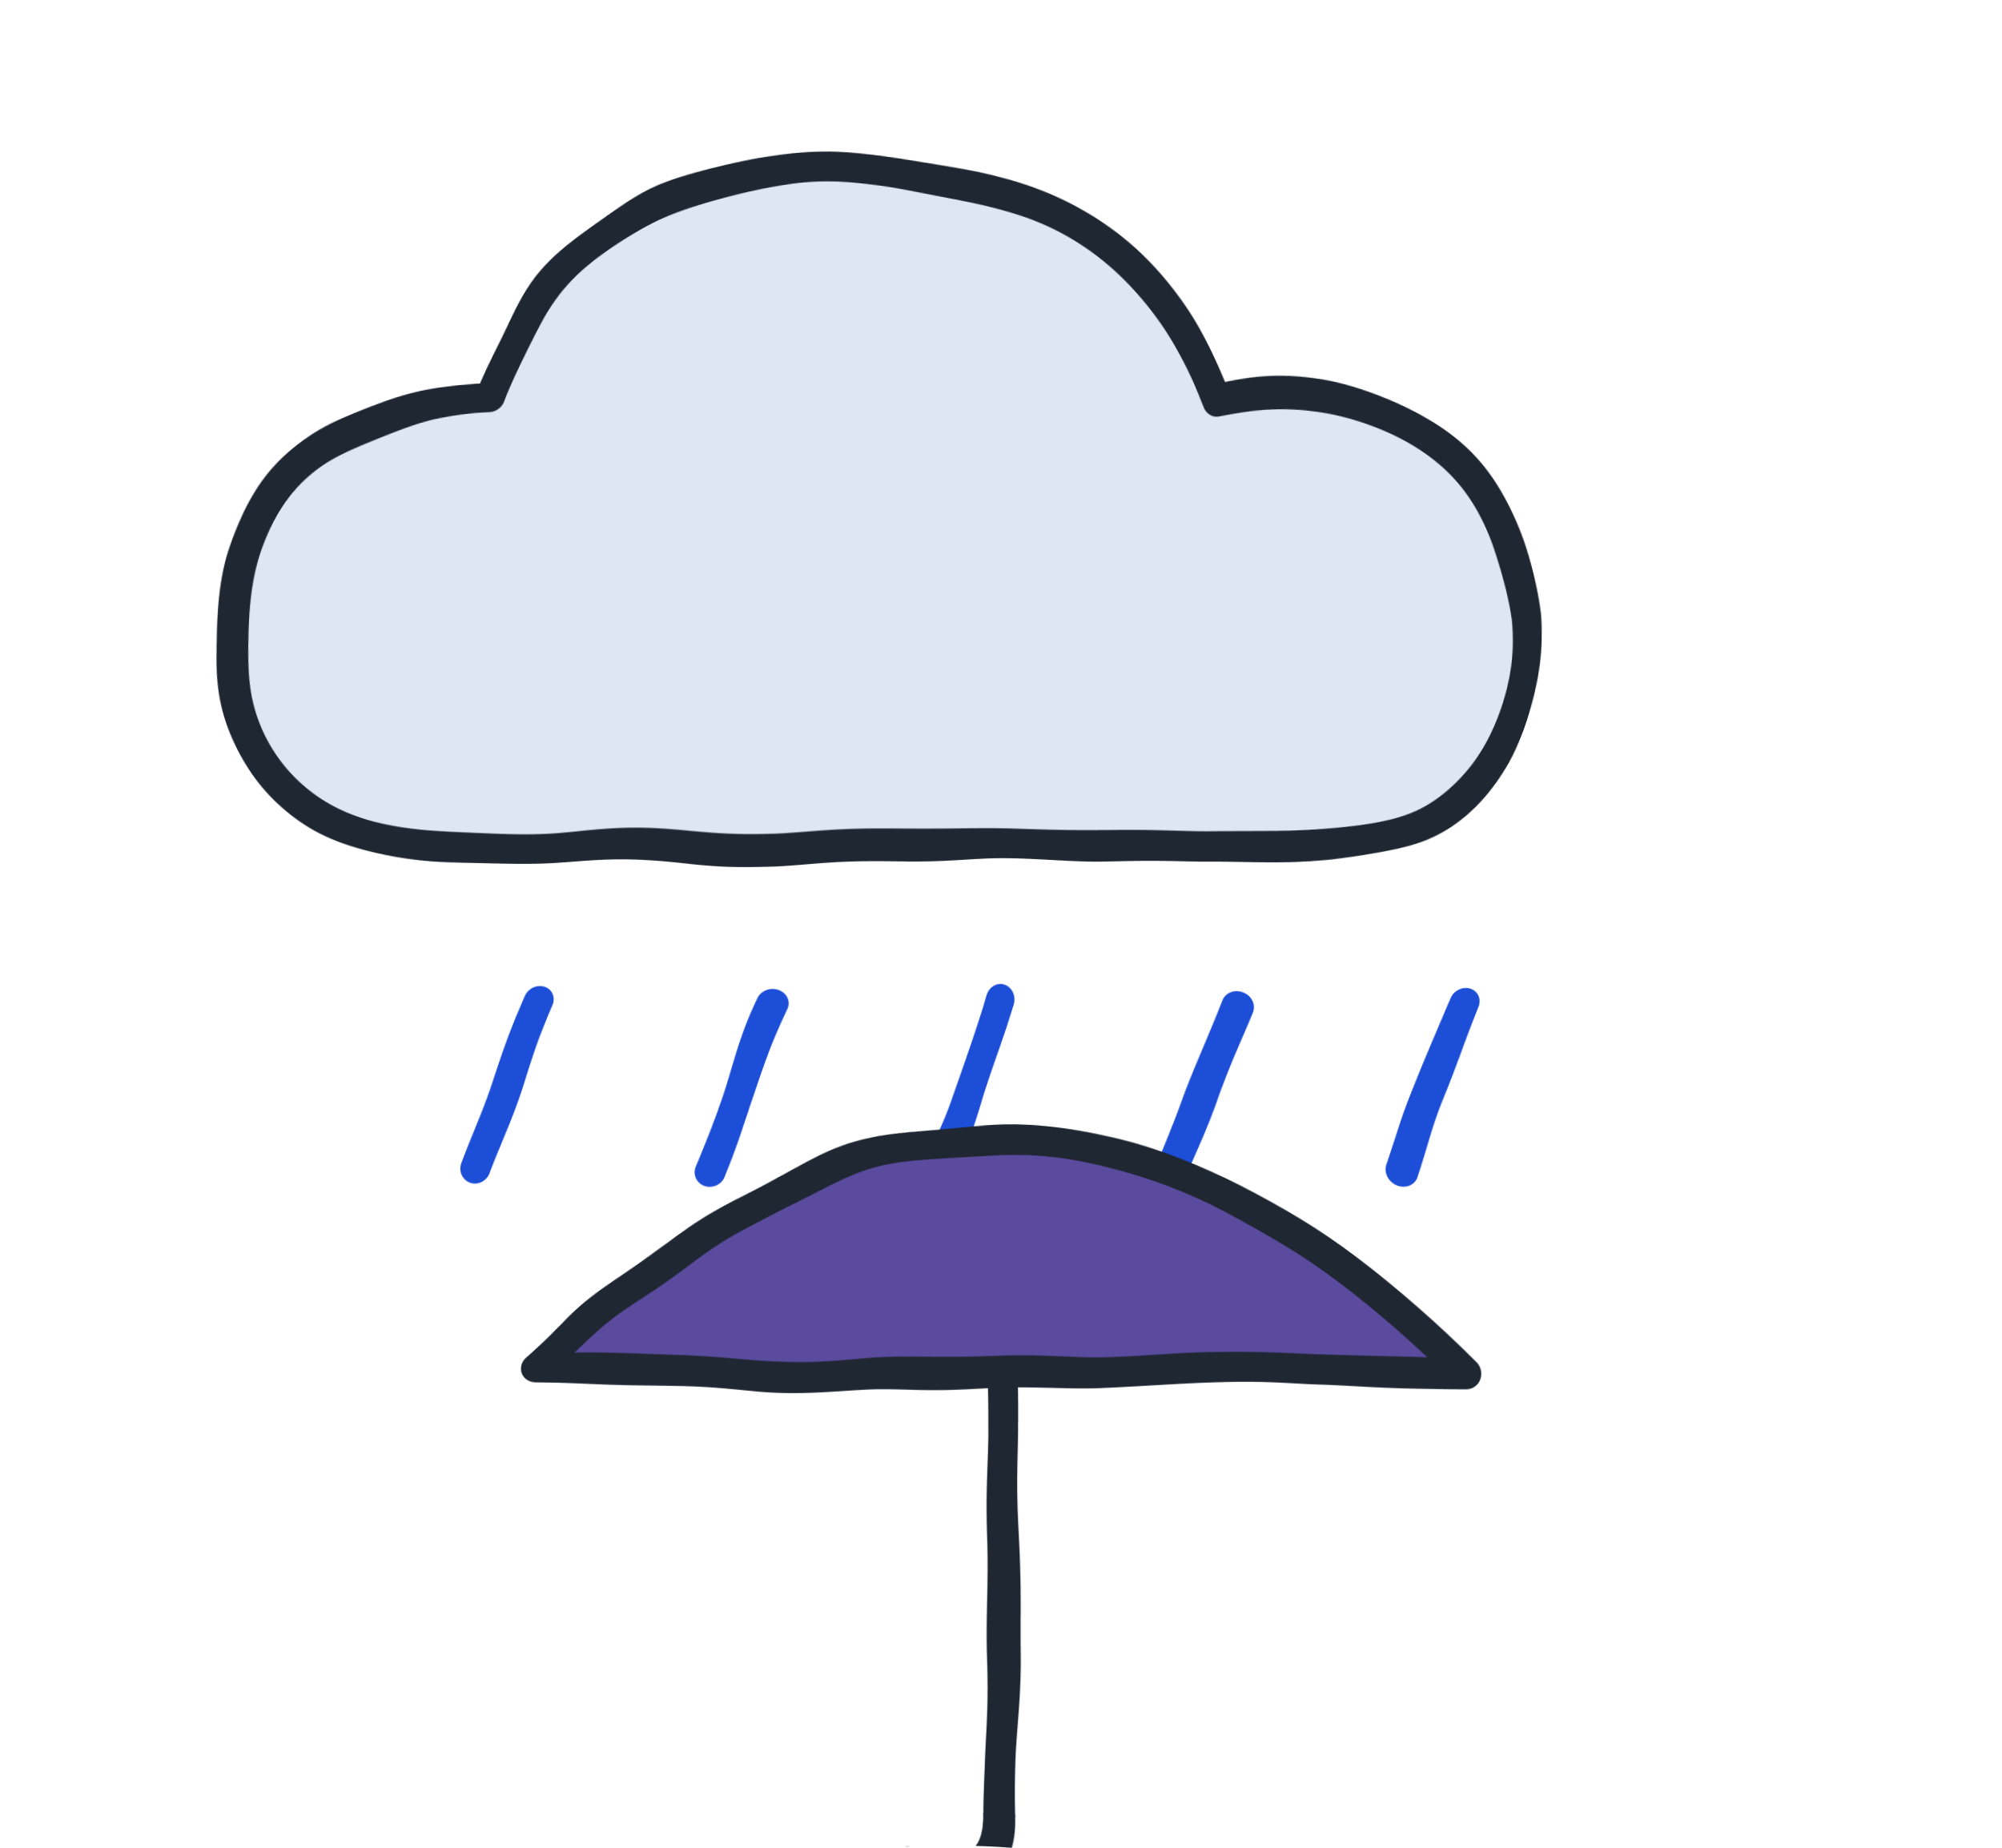
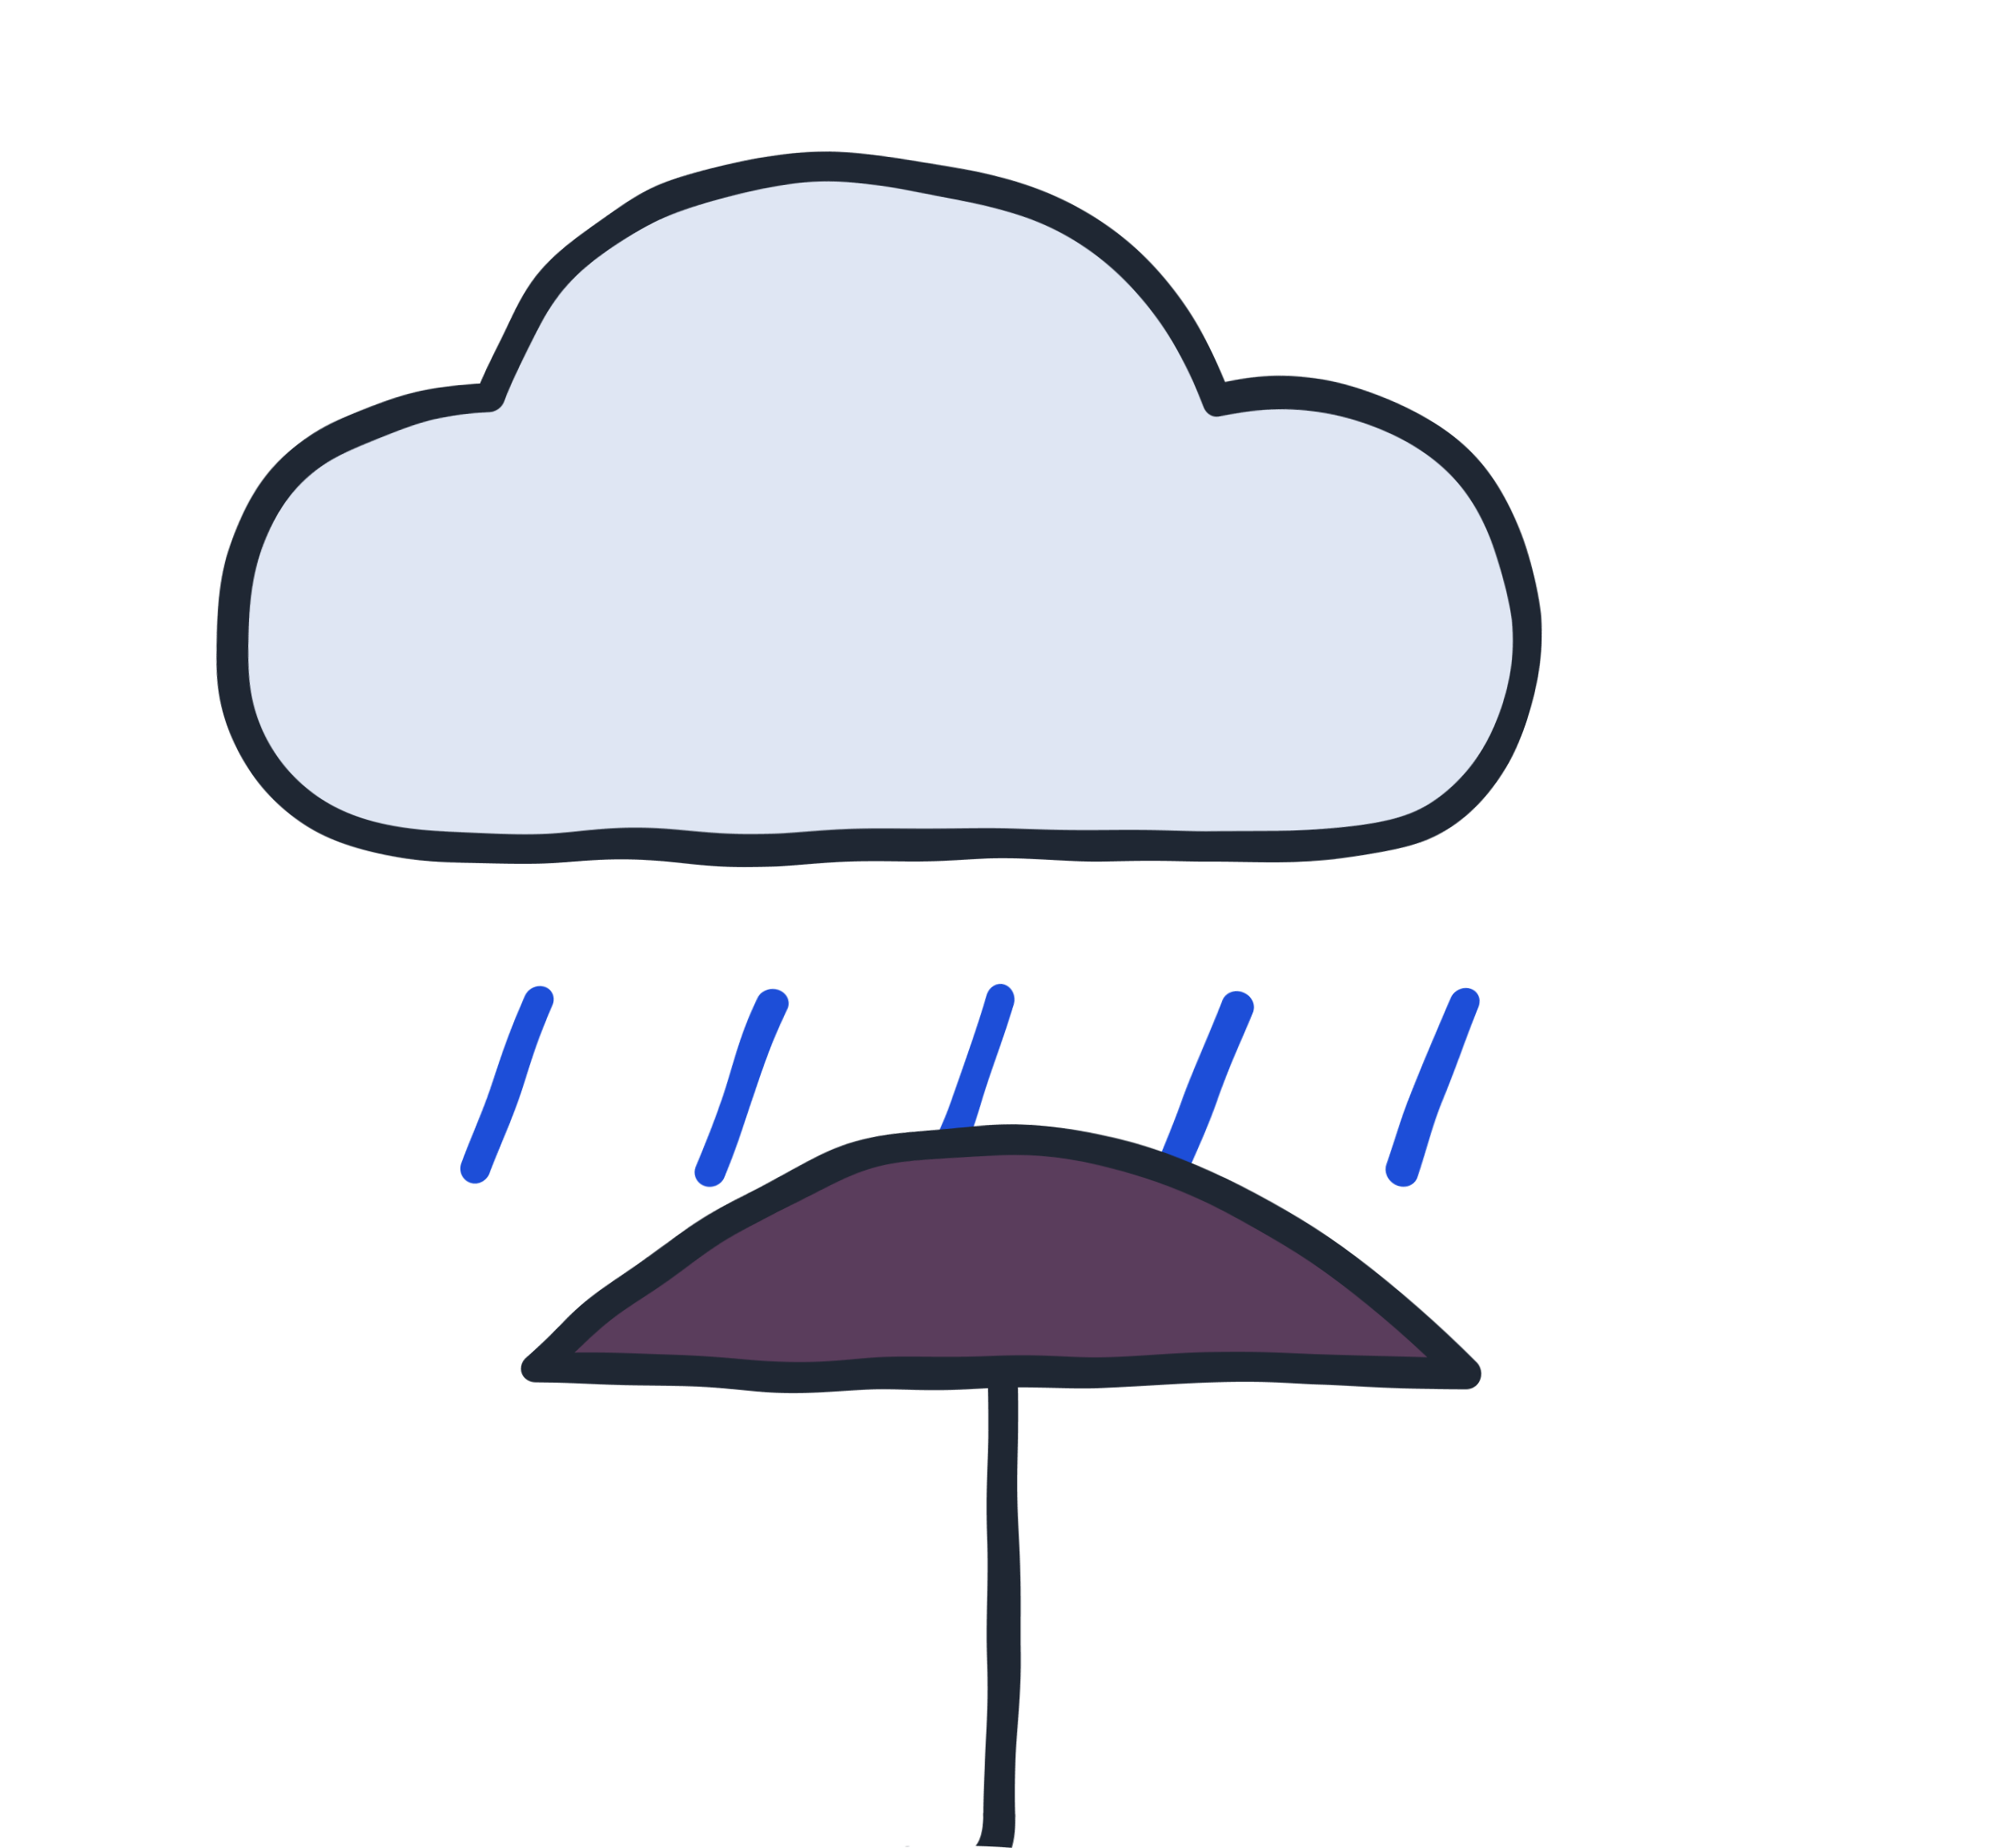
<svg xmlns="http://www.w3.org/2000/svg" viewBox="0 0 260 240" width="260" height="240">
  <defs>
    <filter id="wob" x="-5%" y="-5%" width="110%" height="110%">
      <feTurbulence type="fractalNoise" baseFrequency="0.035" numOctaves="2" seed="4" />
      <feDisplacementMap in="SourceGraphic" scale="2.6" />
    </filter>
  </defs>
  <g filter="url(#wob)" stroke-linecap="round" stroke-linejoin="round">
    <path d="M60 110 q-30 0 -30 -28 q0 -30 34 -30 q10 -32 50 -30 q34 2 44 30 q36 -4 40 28 q2 30 -32 30 Z" fill="#dfe6f3" stroke="#1f2733" stroke-width="4" />
    <path d="M70 130 l-8 22" stroke="#1d4ed8" stroke-width="4" />
    <path d="M100 130 l-8 22" stroke="#1d4ed8" stroke-width="4" />
    <path d="M130 130 l-8 22" stroke="#1d4ed8" stroke-width="4" />
    <path d="M160 130 l-8 22" stroke="#1d4ed8" stroke-width="4" />
    <path d="M190 130 l-8 22" stroke="#1d4ed8" stroke-width="4" />
-     <path d="M130 236 v-58 m-60 0 q60 -60 120 0 Z" fill="#5b4b9e" stroke="#1f2733" stroke-width="4" />
+     <path d="M130 236 v-58 m-60 0 q60 -60 120 0 Z" fill="#5a3d5c" stroke="#1f2733" stroke-width="4" />
    <path d="M130 236 q0 10 -12 6" fill="none" stroke="#1f2733" stroke-width="4" />
  </g>
</svg>
